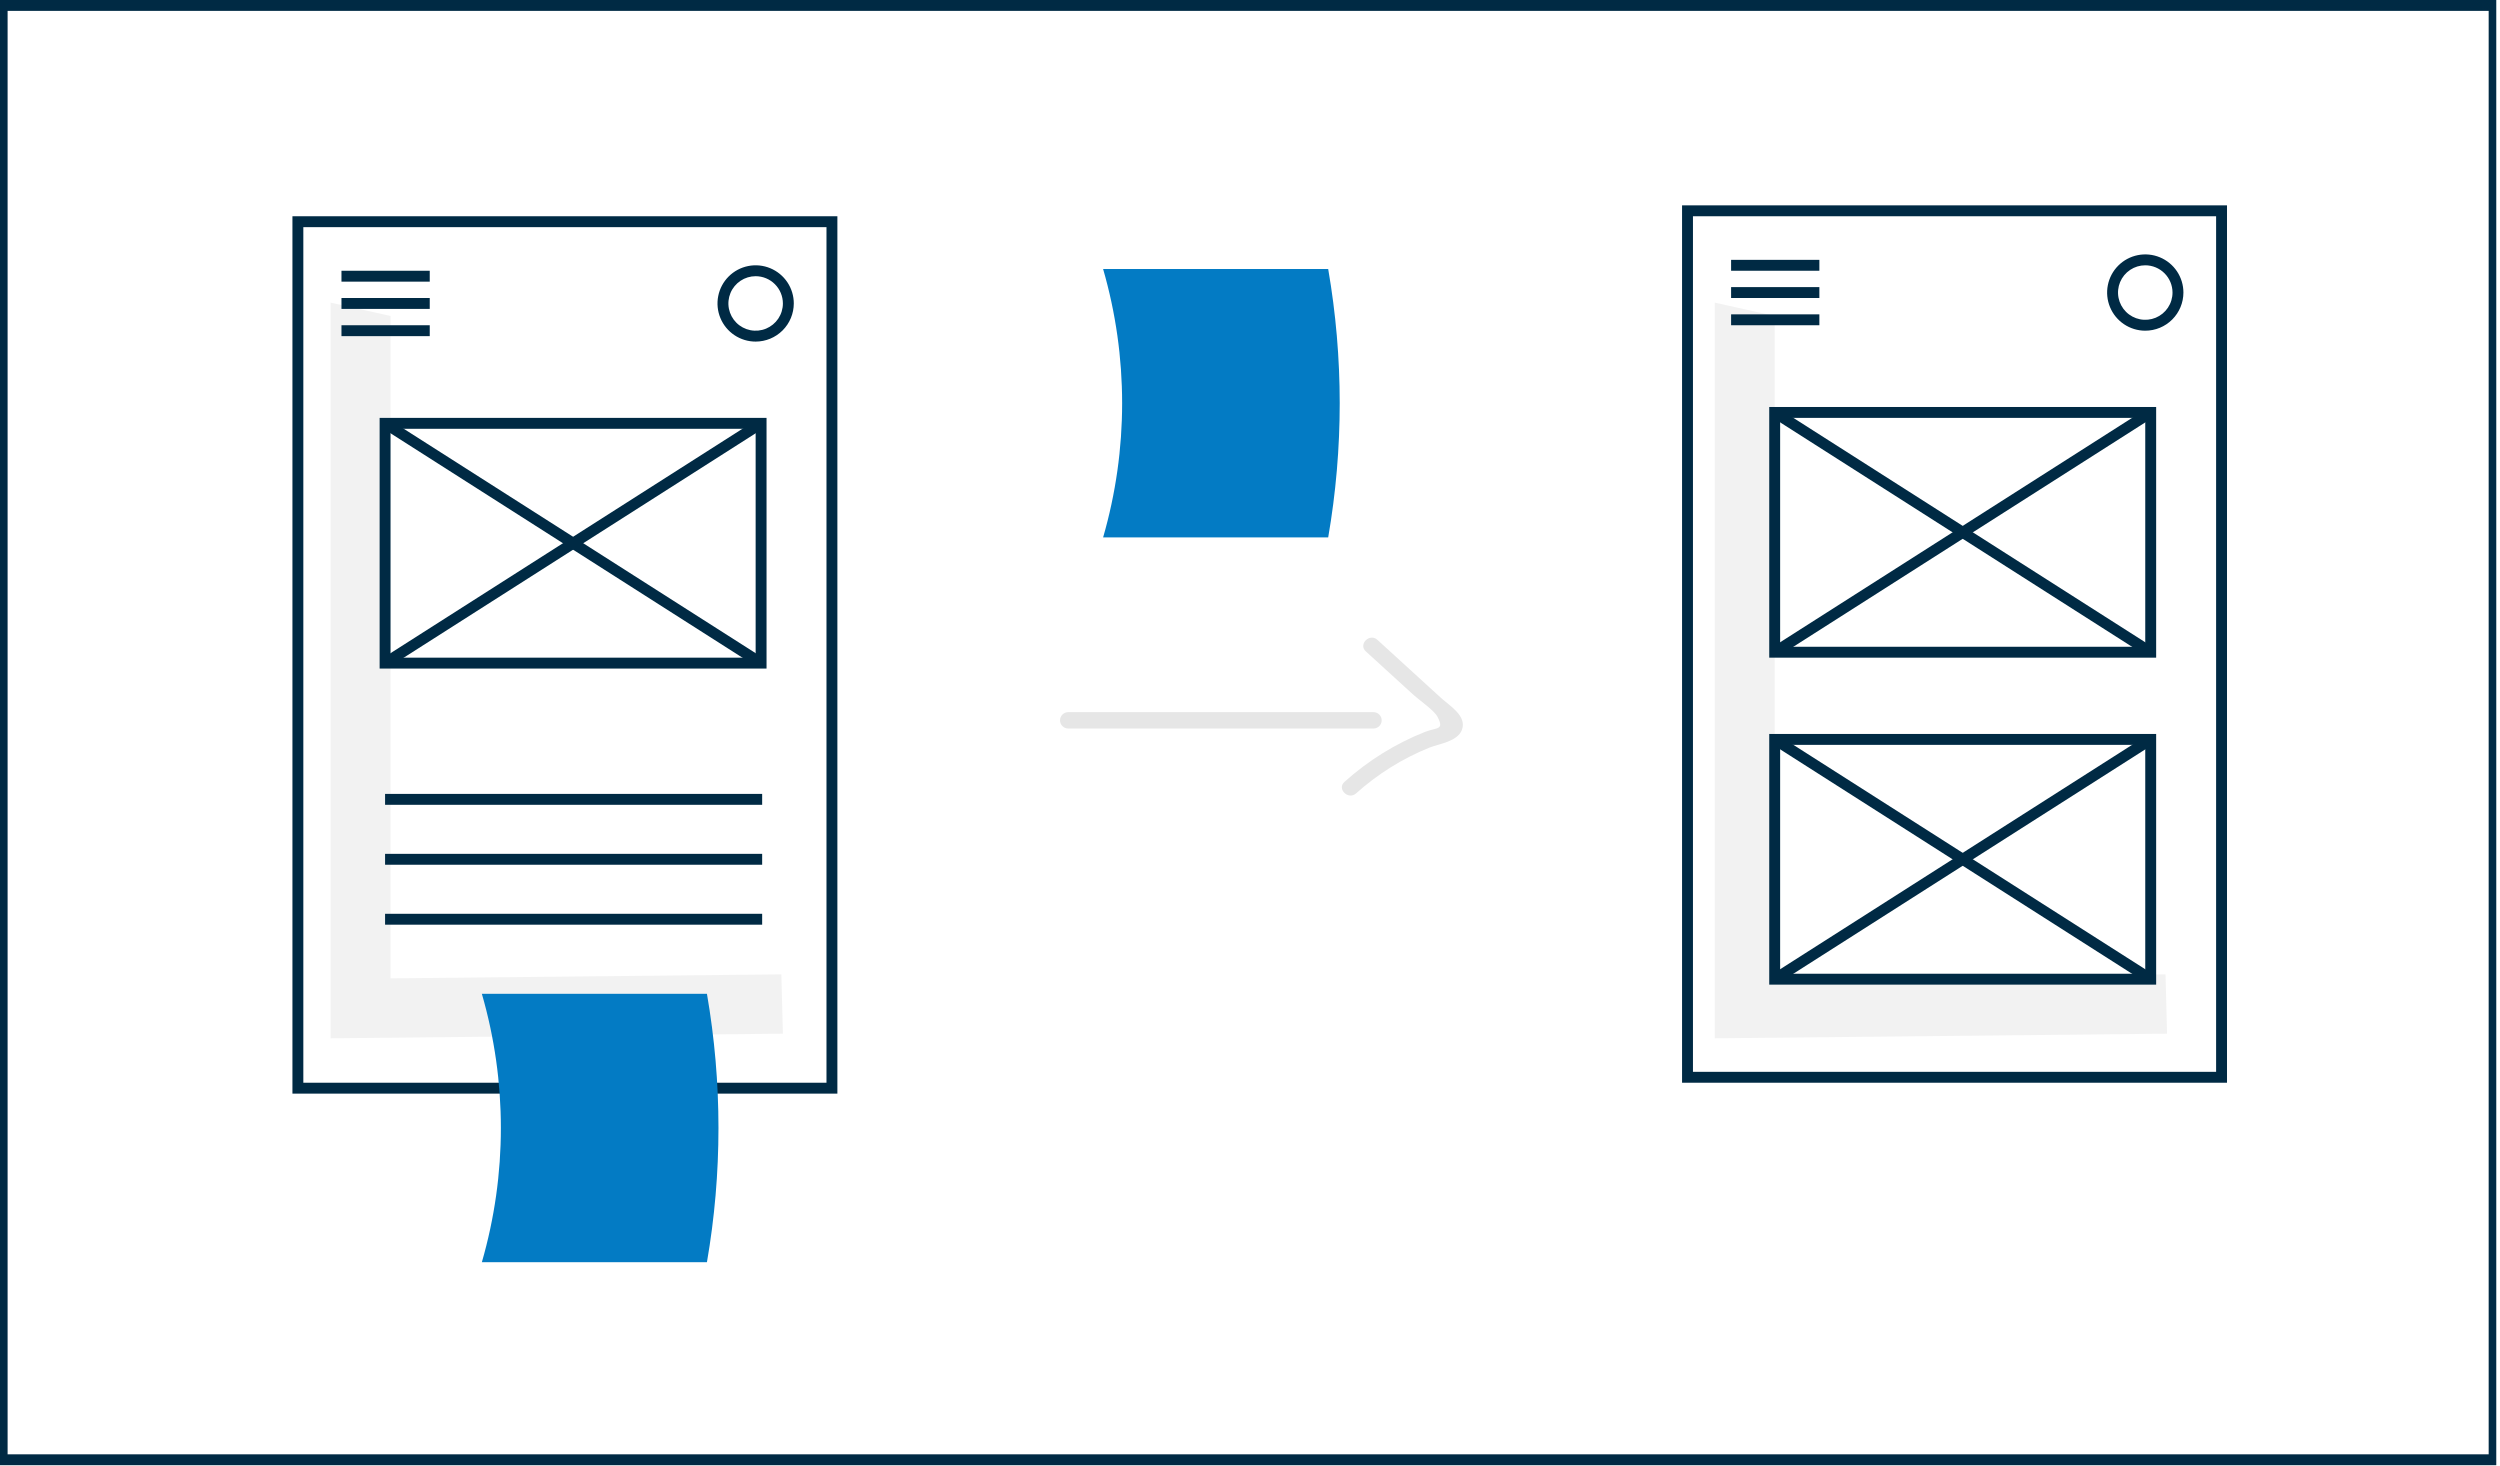
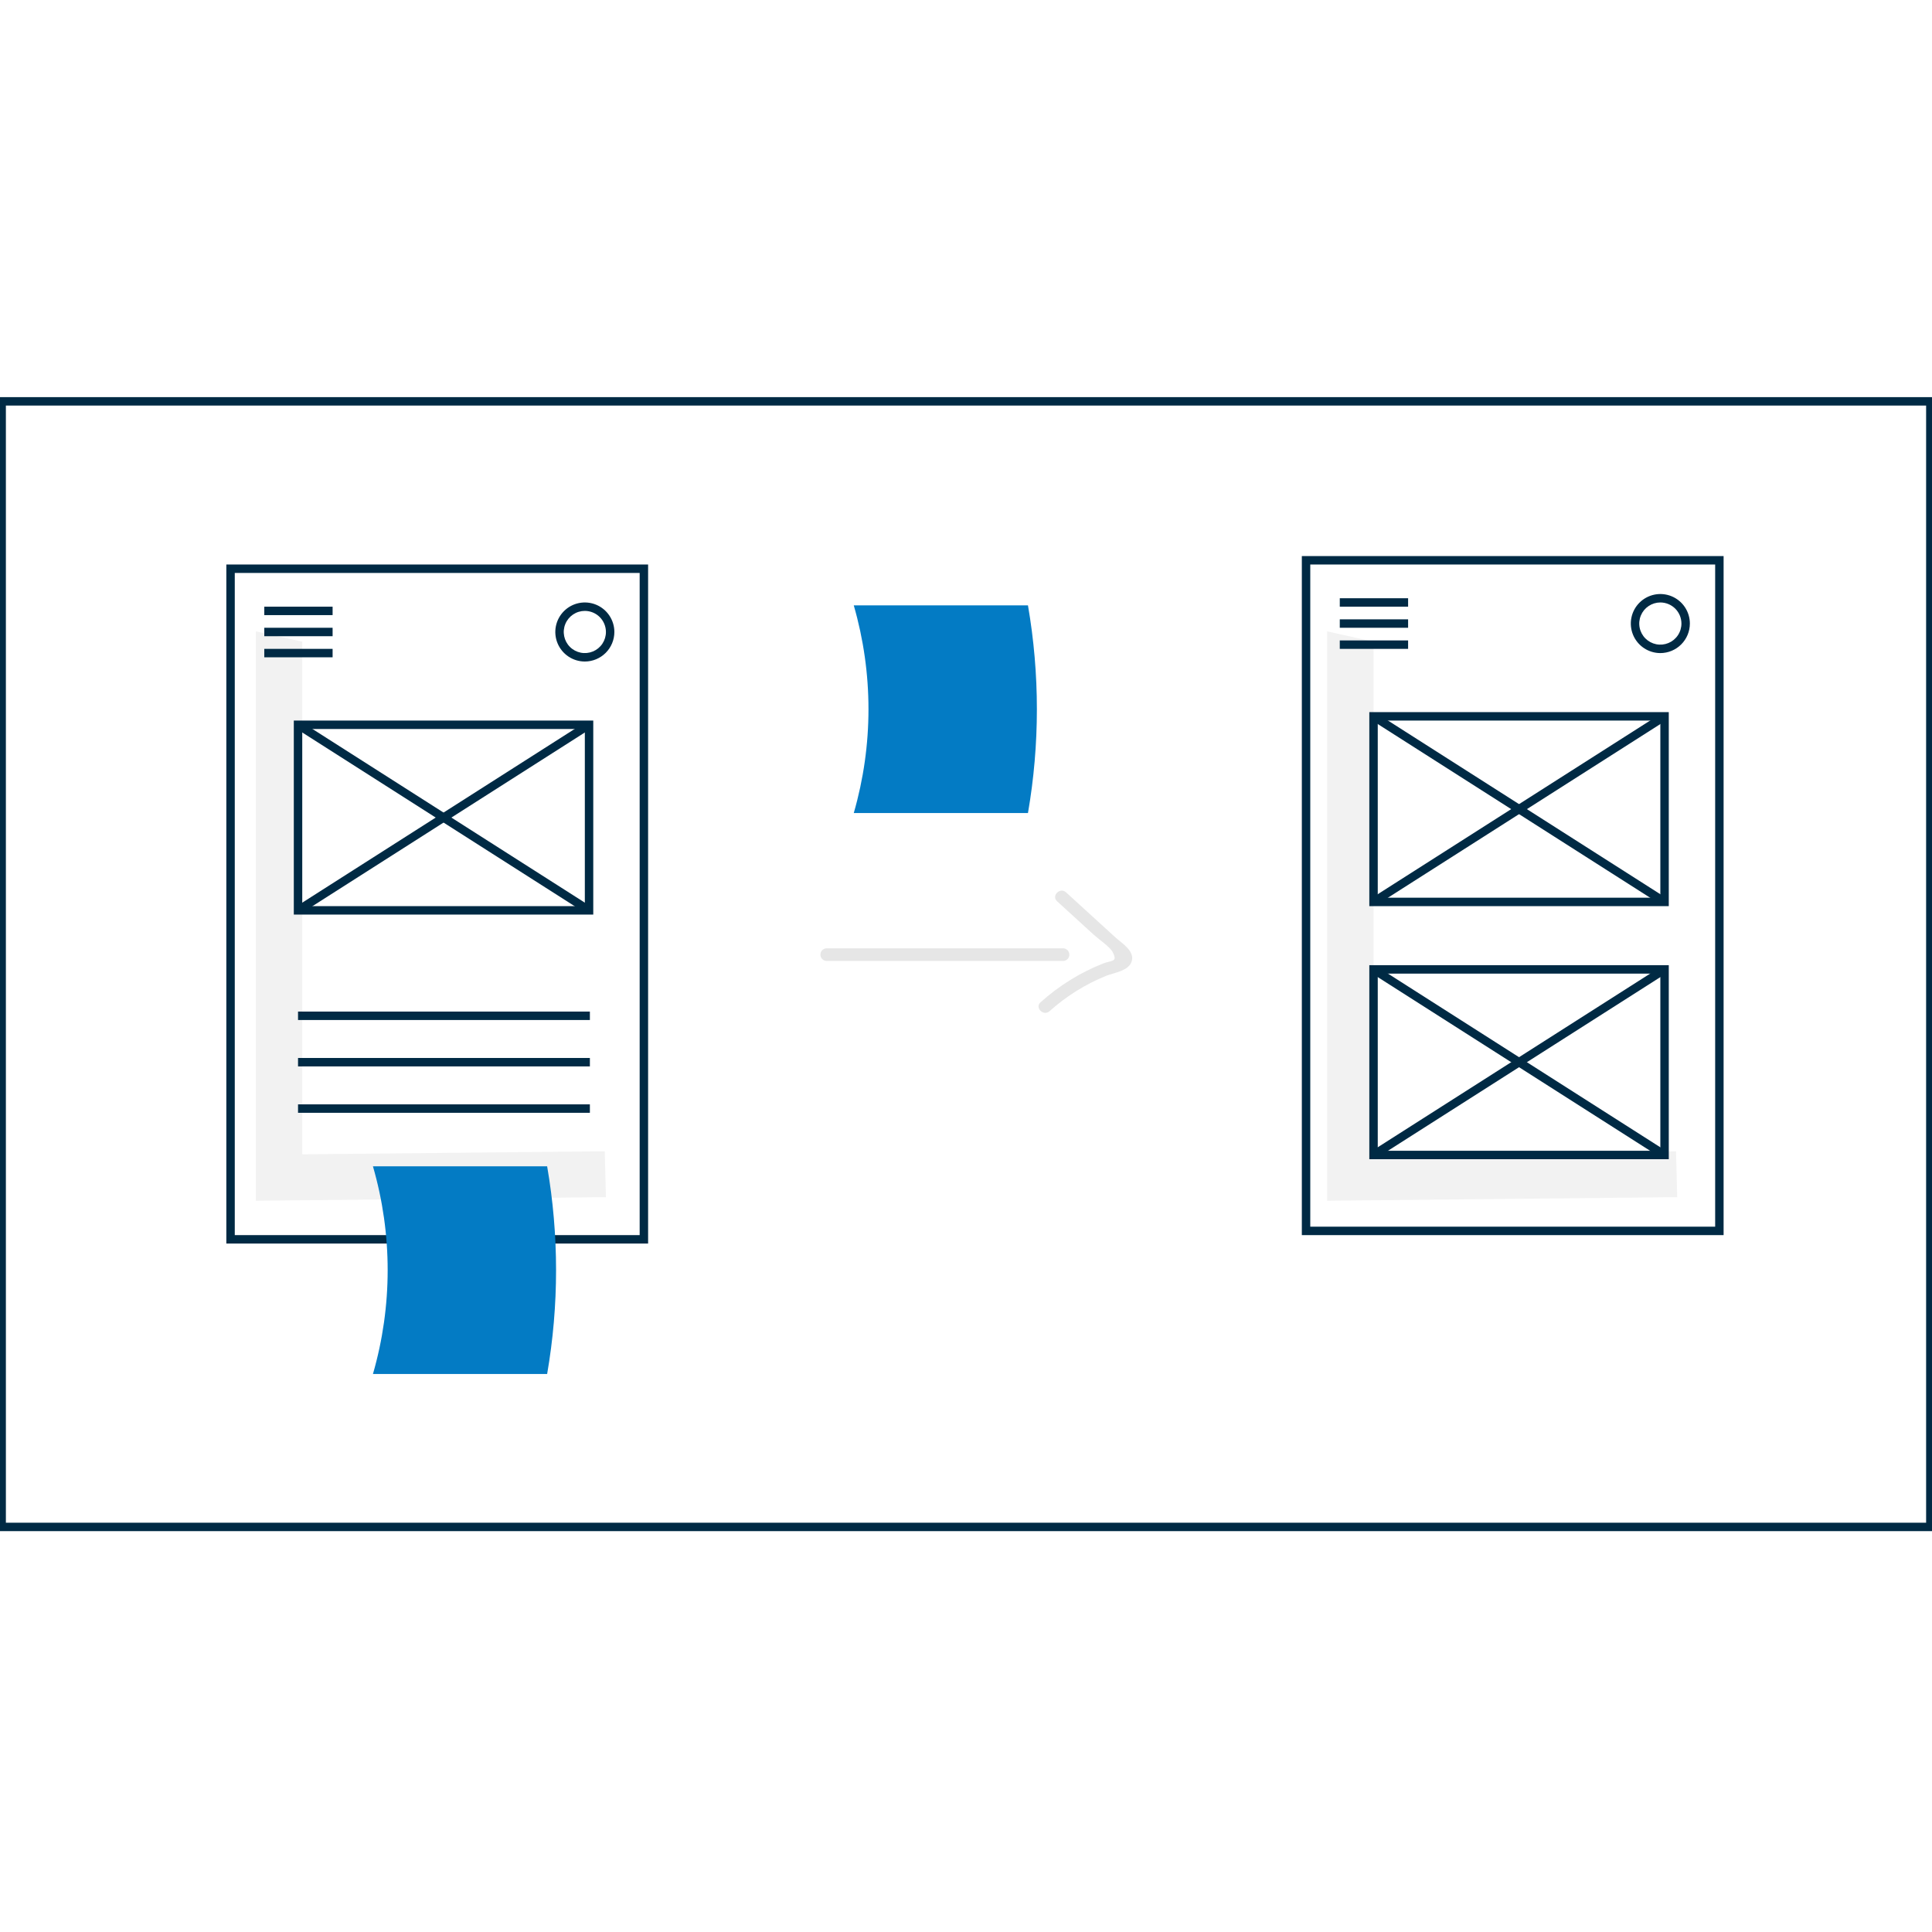
- <svg xmlns="http://www.w3.org/2000/svg" width="273" height="160" viewBox="0 0 273 160" fill="none">
-   <path d="M272.593 160H0V0H272.593V160ZM0.83 158.812H271.763V1.188H0.83V158.812Z" fill="#002A44" />
-   <path d="M116.617 79.553H150.017C150.248 79.545 150.467 79.448 150.628 79.281C150.789 79.115 150.879 78.892 150.879 78.661C150.879 78.429 150.789 78.207 150.628 78.04C150.467 77.874 150.248 77.776 150.017 77.768H116.617C116.386 77.776 116.166 77.874 116.006 78.04C115.845 78.207 115.755 78.429 115.755 78.661C115.755 78.892 115.845 79.115 116.006 79.281C116.166 79.448 116.386 79.545 116.617 79.553Z" fill="#E6E6E6" />
-   <path d="M149.148 71.132L154.367 75.895C154.963 76.44 156.605 77.564 156.976 78.277C157.742 79.749 156.919 79.413 155.605 79.924C152.377 81.208 149.402 83.055 146.819 85.379C145.955 86.14 147.222 87.399 148.082 86.641C150.437 84.524 153.144 82.834 156.079 81.645C157.132 81.229 159.129 80.985 159.629 79.731C160.242 78.196 158.292 77.064 157.368 76.221L150.411 69.87C149.563 69.097 148.297 70.356 149.148 71.132L149.148 71.132Z" fill="#E6E6E6" />
-   <path d="M120.46 58.684H145.039C146.716 48.987 146.716 39.075 145.039 29.378H120.46C123.229 38.951 123.229 49.112 120.46 58.684Z" fill="#037BC4" />
-   <path d="M42.645 106.837V34.506L36.1 33.047V113.383L85.492 112.878L85.325 106.401L42.645 106.837Z" fill="#F2F2F2" />
-   <path d="M91.442 119.424H31.934V23.615H91.442V119.424ZM33.124 118.234H90.252V24.805H33.124V118.234Z" fill="#002A44" />
-   <path d="M46.928 29.566H37.289V30.756H46.928V29.566Z" fill="#002A44" />
-   <path d="M46.928 32.542H37.289V33.732H46.928V32.542Z" fill="#002A44" />
-   <path d="M46.928 35.517H37.289V36.707H46.928V35.517Z" fill="#002A44" />
-   <path d="M83.228 86.694H42.05V87.885H83.228V86.694Z" fill="#002A44" />
-   <path d="M83.228 93.24H42.05V94.43H83.228V93.24Z" fill="#002A44" />
-   <path d="M83.228 99.786H42.05V100.976H83.228V99.786Z" fill="#002A44" />
-   <path d="M82.516 37.302C81.692 37.302 80.887 37.058 80.202 36.6C79.517 36.143 78.983 35.492 78.668 34.731C78.352 33.97 78.27 33.132 78.431 32.324C78.591 31.516 78.988 30.774 79.571 30.191C80.153 29.609 80.895 29.212 81.704 29.051C82.511 28.89 83.349 28.973 84.11 29.288C84.871 29.604 85.522 30.137 85.98 30.822C86.438 31.508 86.682 32.313 86.682 33.137C86.68 34.241 86.241 35.3 85.46 36.081C84.679 36.862 83.621 37.301 82.516 37.302ZM82.516 30.161C81.928 30.161 81.352 30.336 80.863 30.663C80.374 30.99 79.992 31.454 79.767 31.998C79.542 32.542 79.483 33.14 79.598 33.717C79.713 34.294 79.996 34.825 80.412 35.241C80.828 35.657 81.359 35.94 81.936 36.055C82.513 36.17 83.111 36.111 83.655 35.886C84.198 35.66 84.663 35.279 84.99 34.79C85.317 34.3 85.492 33.725 85.492 33.137C85.491 32.348 85.177 31.592 84.619 31.034C84.061 30.476 83.305 30.162 82.516 30.161Z" fill="#002A44" />
-   <path d="M83.706 73.007H41.455V45.633H83.706V73.007ZM42.645 71.817H82.516V46.824H42.645V71.817Z" fill="#002A44" />
-   <path d="M42.371 45.727L41.731 46.73L82.792 72.915L83.432 71.911L42.371 45.727Z" fill="#002A44" />
-   <path d="M82.792 45.727L41.73 71.91L42.37 72.914L83.431 46.731L82.792 45.727Z" fill="#002A44" />
-   <path d="M193.797 106.837V34.506L187.251 33.047V113.383L236.643 112.878L236.476 106.401L193.797 106.837Z" fill="#F2F2F2" />
-   <path d="M243.189 118.234H183.681V22.425H243.189V118.234ZM184.871 117.044H241.999V23.615H184.871V117.044Z" fill="#002A44" />
-   <path d="M198.675 28.376H189.036V29.566H198.675V28.376Z" fill="#002A44" />
-   <path d="M198.675 31.352H189.036V32.542H198.675V31.352Z" fill="#002A44" />
-   <path d="M198.675 34.327H189.036V35.517H198.675V34.327Z" fill="#002A44" />
-   <path d="M234.263 36.112C233.439 36.112 232.634 35.868 231.949 35.41C231.264 34.952 230.73 34.302 230.415 33.541C230.099 32.779 230.017 31.942 230.178 31.134C230.338 30.326 230.735 29.584 231.318 29.001C231.9 28.419 232.643 28.022 233.451 27.861C234.259 27.7 235.096 27.783 235.857 28.098C236.619 28.413 237.269 28.947 237.727 29.632C238.185 30.317 238.429 31.123 238.429 31.947C238.428 33.051 237.988 34.11 237.207 34.891C236.426 35.672 235.368 36.111 234.263 36.112ZM234.263 28.971C233.675 28.971 233.1 29.146 232.61 29.473C232.121 29.799 231.74 30.264 231.514 30.808C231.289 31.352 231.23 31.95 231.345 32.527C231.46 33.104 231.743 33.634 232.159 34.05C232.575 34.467 233.106 34.75 233.683 34.865C234.26 34.98 234.858 34.921 235.402 34.696C235.946 34.47 236.41 34.089 236.737 33.6C237.064 33.11 237.239 32.535 237.239 31.947C237.238 31.158 236.924 30.401 236.366 29.844C235.808 29.286 235.052 28.972 234.263 28.971Z" fill="#002A44" />
-   <path d="M235.452 71.817H193.201V44.443H235.452V71.817ZM194.391 70.627H234.262V45.633H194.391V70.627Z" fill="#002A44" />
-   <path d="M194.117 44.537L193.477 45.54L234.537 71.724L235.177 70.72L194.117 44.537Z" fill="#002A44" />
-   <path d="M234.539 44.539L193.476 70.718L194.115 71.722L235.179 45.543L234.539 44.539Z" fill="#002A44" />
-   <path d="M235.452 107.522H193.201V80.148H235.452V107.522ZM194.391 106.332H234.262V81.339H194.391V106.332Z" fill="#002A44" />
-   <path d="M194.117 80.242L193.477 81.245L234.537 107.429L235.177 106.425L194.117 80.242Z" fill="#002A44" />
-   <path d="M234.539 80.244L193.476 106.423L194.115 107.427L235.179 81.248L234.539 80.244Z" fill="#002A44" />
-   <path d="M52.619 137.83H77.198C78.876 128.134 78.876 118.221 77.198 108.524H52.619C55.388 118.097 55.388 128.258 52.619 137.83Z" fill="#037BC4" />
+ <svg xmlns="http://www.w3.org/2000/svg" width="180" height="180" viewBox="0 0 180 180" fill="none">
+   <path d="M180 142.652H0V37H180V142.652ZM0.548 141.868H179.452V37.785H0.548V141.868Z" fill="#002A44" />
+   <path d="M77.005 89.531H99.06C99.212 89.526 99.357 89.461 99.463 89.352C99.57 89.242 99.629 89.095 99.629 88.942C99.629 88.789 99.57 88.642 99.463 88.532C99.357 88.422 99.212 88.358 99.06 88.352H77.005C76.852 88.358 76.707 88.422 76.601 88.532C76.495 88.642 76.436 88.789 76.436 88.942C76.436 89.095 76.495 89.242 76.601 89.352C76.707 89.461 76.852 89.526 77.005 89.531V89.531Z" fill="#E6E6E6" />
+   <path d="M98.487 83.97L101.932 87.115C102.326 87.475 103.41 88.218 103.655 88.688C104.161 89.66 103.617 89.439 102.75 89.776C100.618 90.624 98.654 91.844 96.949 93.378C96.378 93.88 97.215 94.712 97.782 94.212C99.338 92.814 101.125 91.697 103.063 90.912C103.758 90.637 105.077 90.476 105.408 89.648C105.812 88.635 104.524 87.887 103.914 87.33L99.32 83.137C98.761 82.626 97.925 83.457 98.487 83.97L98.487 83.97Z" fill="#E6E6E6" />
+   <path d="M79.543 75.751H95.773C96.881 69.348 96.881 62.802 95.773 56.399H79.543C81.371 62.72 81.371 69.43 79.543 75.751V75.751Z" fill="#037BC4" />
+   <path d="M28.16 107.547V59.785L23.838 58.822V111.87L56.453 111.536L56.343 107.259L28.16 107.547Z" fill="#F2F2F2" />
+   <path d="M60.382 115.859H21.087V52.594H60.382V115.859ZM21.873 115.073H59.596V53.38H21.873V115.073Z" fill="#002A44" />
+   <path d="M30.988 56.523H24.623V57.309H30.988V56.523Z" fill="#002A44" />
+   <path d="M30.988 58.488H24.623V59.274H30.988V58.488Z" fill="#002A44" />
+   <path d="M30.988 60.453H24.623V61.239H30.988V60.453Z" fill="#002A44" />
+   <path d="M54.958 94.246H27.767V95.032H54.958V94.246Z" fill="#002A44" />
+   <path d="M54.958 98.569H27.767V99.355H54.958V98.569Z" fill="#002A44" />
+   <path d="M54.958 102.891H27.767V103.677H54.958V102.891Z" fill="#002A44" />
+   <path d="M54.488 61.632C53.944 61.632 53.412 61.471 52.96 61.168C52.507 60.866 52.155 60.436 51.947 59.934C51.739 59.431 51.684 58.878 51.79 58.344C51.896 57.811 52.158 57.321 52.543 56.936C52.928 56.551 53.418 56.289 53.951 56.183C54.485 56.077 55.038 56.132 55.541 56.34C56.043 56.548 56.473 56.901 56.775 57.353C57.077 57.805 57.239 58.337 57.239 58.881C57.238 59.61 56.948 60.31 56.432 60.825C55.916 61.341 55.217 61.631 54.488 61.632ZM54.488 56.916C54.099 56.916 53.719 57.032 53.396 57.248C53.073 57.463 52.822 57.77 52.673 58.129C52.524 58.488 52.485 58.883 52.561 59.264C52.637 59.646 52.824 59.996 53.099 60.27C53.373 60.545 53.724 60.732 54.105 60.808C54.486 60.884 54.881 60.845 55.24 60.696C55.599 60.548 55.906 60.296 56.122 59.973C56.337 59.65 56.453 59.27 56.453 58.881C56.452 58.36 56.245 57.861 55.877 57.492C55.508 57.124 55.009 56.917 54.488 56.916V56.916Z" fill="#002A44" />
+   <path d="M55.273 85.209H27.374V67.133H55.273V85.209ZM28.16 84.423H54.488V67.919H28.16V84.423Z" fill="#002A44" />
+   <path d="M27.979 67.195L27.557 67.857L54.67 85.147L55.093 84.485L27.979 67.195Z" fill="#002A44" />
+   <path d="M54.669 67.195L27.556 84.484L27.978 85.147L55.092 67.858L54.669 67.195Z" fill="#002A44" />
+   <path d="M127.969 107.547V59.785L123.646 58.822V111.87L156.261 111.536L156.151 107.259L127.969 107.547Z" fill="#F2F2F2" />
+   <path d="M160.584 115.073H121.289V51.808H160.584V115.073ZM122.075 114.287H159.798V52.594H122.075V114.287Z" fill="#002A44" />
+   <path d="M131.19 55.737H124.825V56.523H131.19V55.737Z" fill="#002A44" />
+   <path d="M131.19 57.702H124.825V58.488H131.19V57.702Z" fill="#002A44" />
+   <path d="M131.19 59.667H124.825V60.453H131.19V59.667Z" fill="#002A44" />
+   <path d="M154.69 60.846C154.146 60.846 153.614 60.684 153.162 60.382C152.71 60.08 152.357 59.65 152.149 59.148C151.941 58.645 151.886 58.092 151.992 57.559C152.098 57.025 152.36 56.535 152.745 56.15C153.13 55.765 153.62 55.504 154.153 55.397C154.687 55.291 155.24 55.346 155.743 55.554C156.245 55.762 156.675 56.115 156.977 56.567C157.279 57.019 157.441 57.551 157.441 58.095C157.44 58.824 157.15 59.524 156.634 60.039C156.119 60.555 155.419 60.845 154.69 60.846ZM154.69 56.13C154.302 56.13 153.922 56.246 153.599 56.462C153.275 56.677 153.024 56.984 152.875 57.343C152.726 57.702 152.687 58.097 152.763 58.478C152.839 58.86 153.026 59.21 153.301 59.484C153.576 59.759 153.926 59.946 154.307 60.022C154.688 60.098 155.083 60.059 155.442 59.91C155.801 59.762 156.108 59.51 156.324 59.187C156.54 58.864 156.655 58.484 156.655 58.095C156.654 57.574 156.447 57.075 156.079 56.706C155.71 56.338 155.211 56.131 154.69 56.13V56.13Z" fill="#002A44" />
+   <path d="M155.476 84.423H127.576V66.347H155.476V84.423ZM128.362 83.637H154.69V67.133H128.362V83.637Z" fill="#002A44" />
+   <path d="M128.18 66.409L127.758 67.071L154.871 84.361L155.294 83.698L128.18 66.409Z" fill="#002A44" />
+   <path d="M154.872 66.41L127.757 83.697L128.179 84.36L155.295 67.073L154.872 66.41Z" fill="#002A44" />
+   <path d="M155.476 108H127.576V89.924H155.476V108ZM128.362 107.214H154.69V90.71H128.362V107.214Z" fill="#002A44" />
+   <path d="M128.18 89.986L127.758 90.648L154.871 107.938L155.294 107.276L128.18 89.986Z" fill="#002A44" />
+   <path d="M154.872 89.987L127.757 107.274L128.179 107.937L155.295 90.65L154.872 89.987Z" fill="#002A44" />
+   <path d="M34.746 128.013H50.976C52.084 121.61 52.084 115.065 50.976 108.662H34.746C36.575 114.982 36.575 121.692 34.746 128.013V128.013Z" fill="#037BC4" />
</svg>
